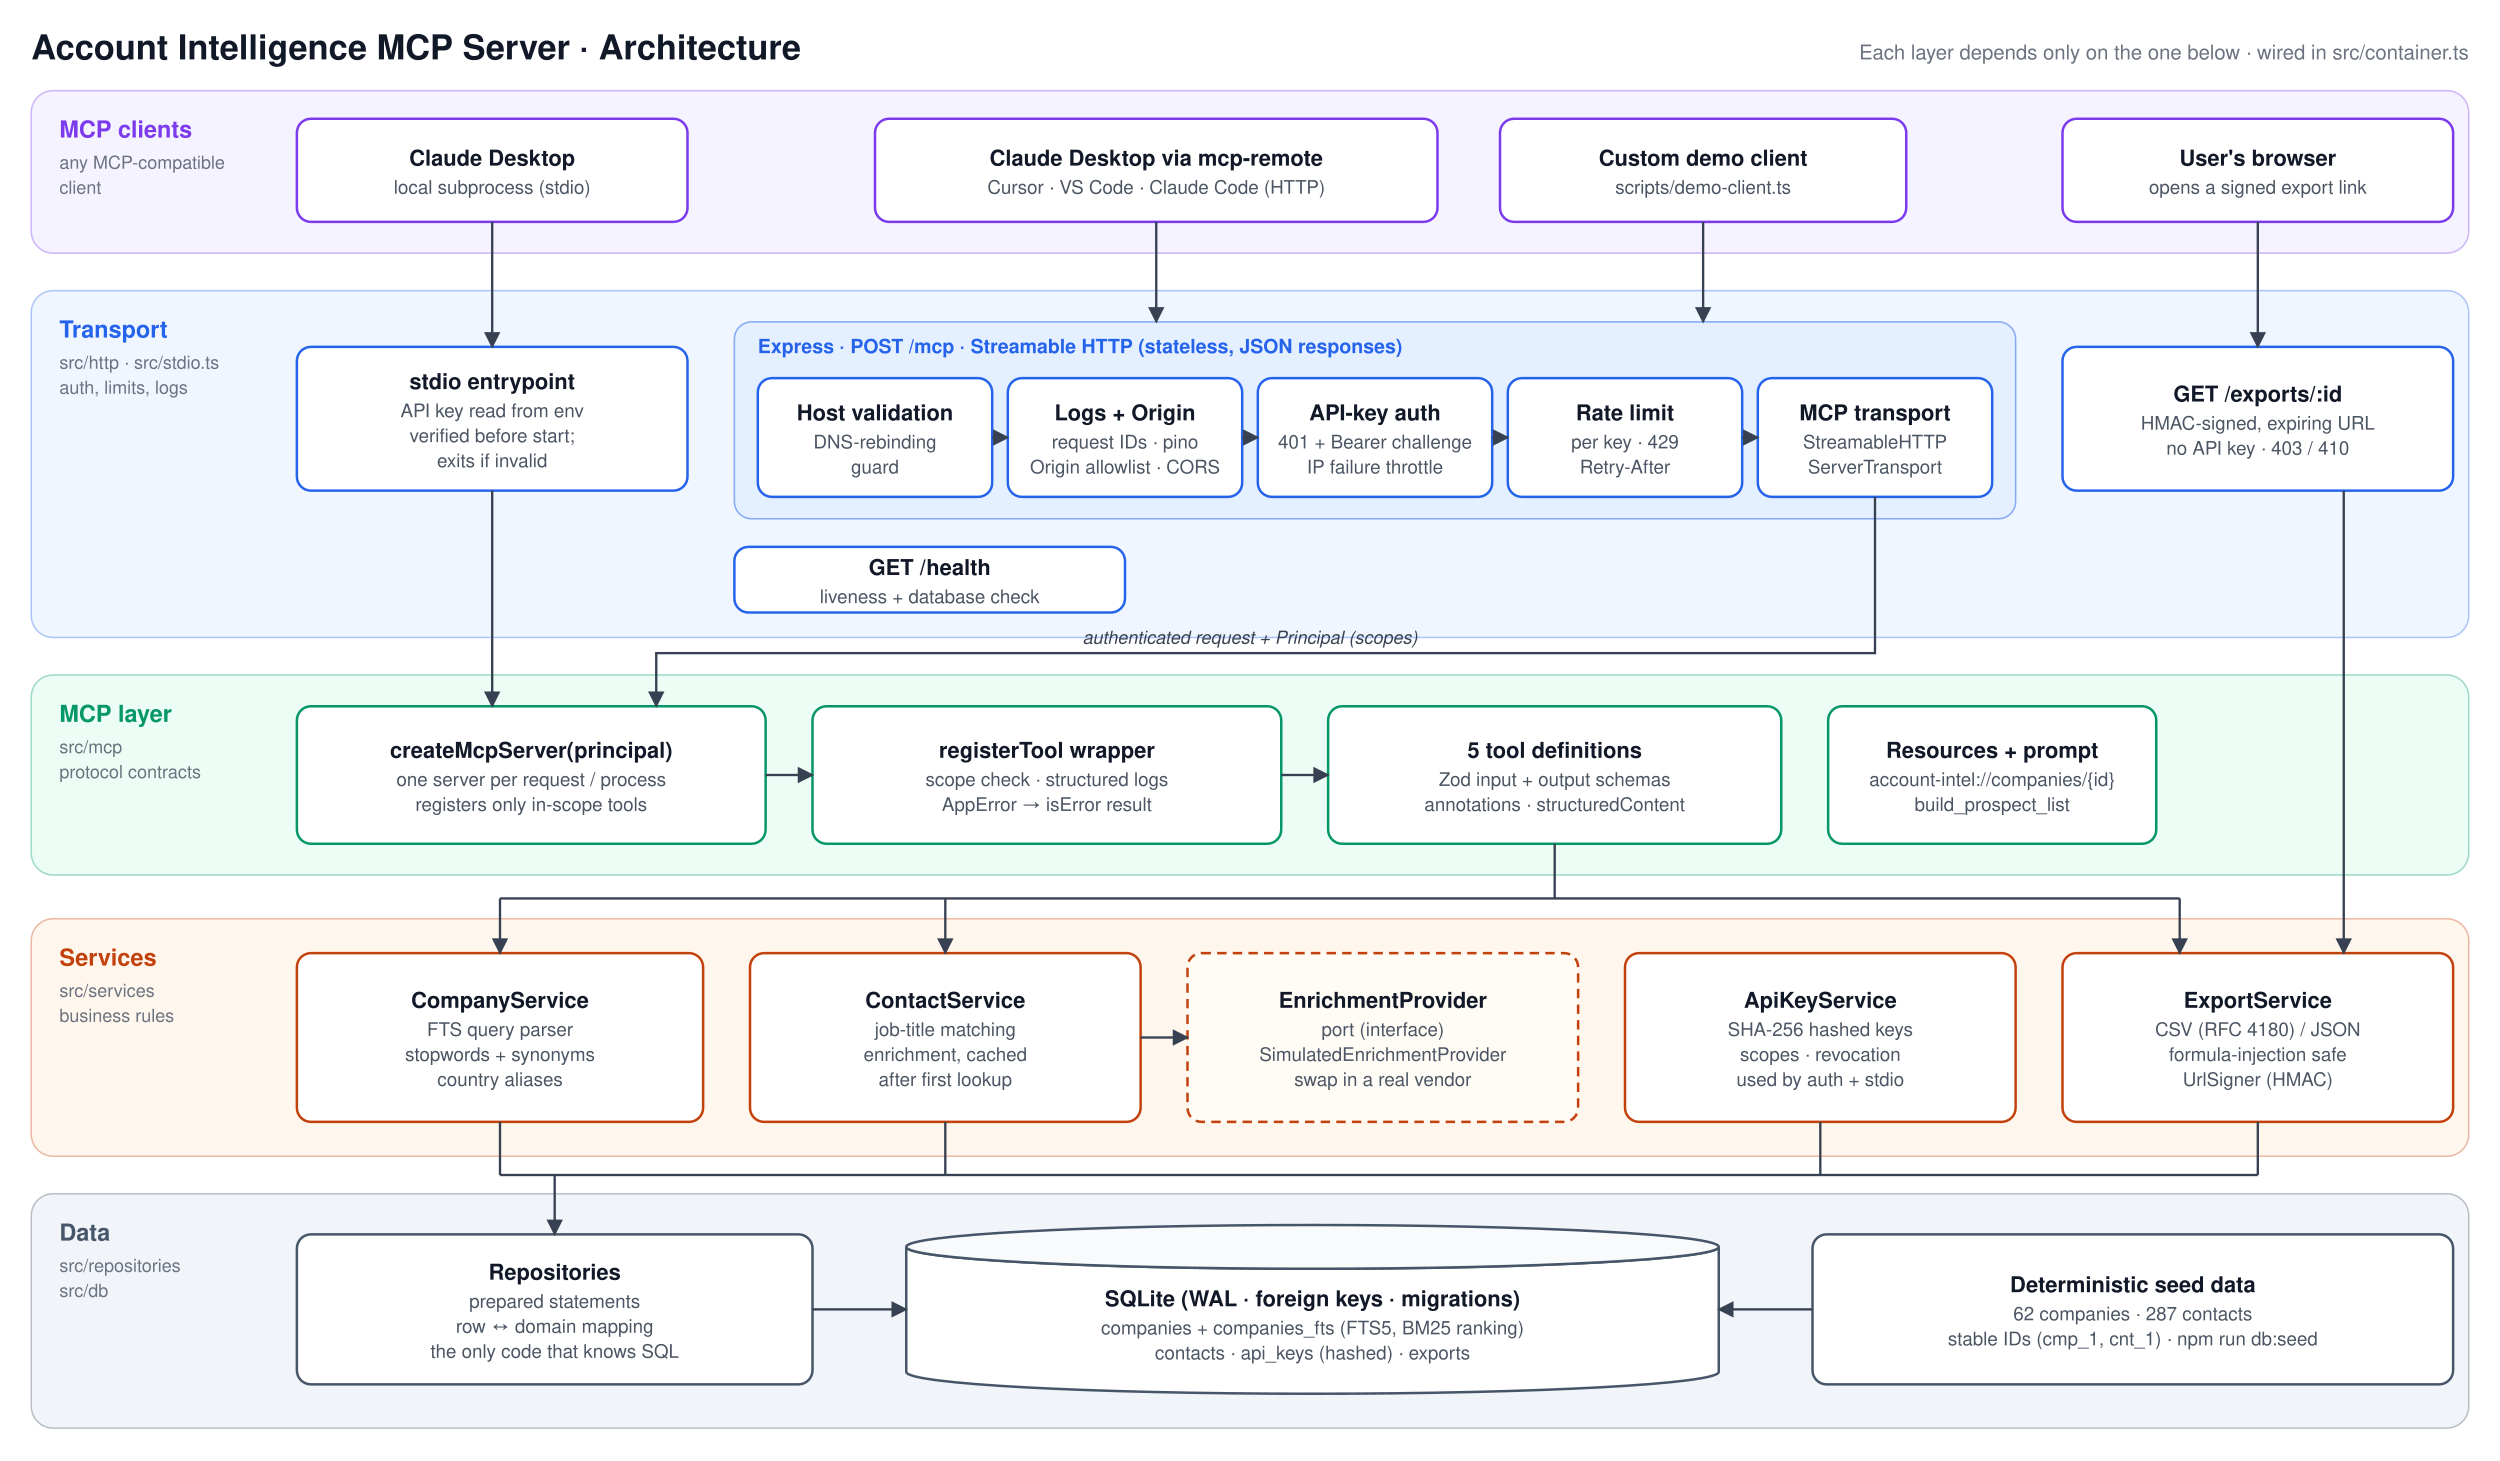
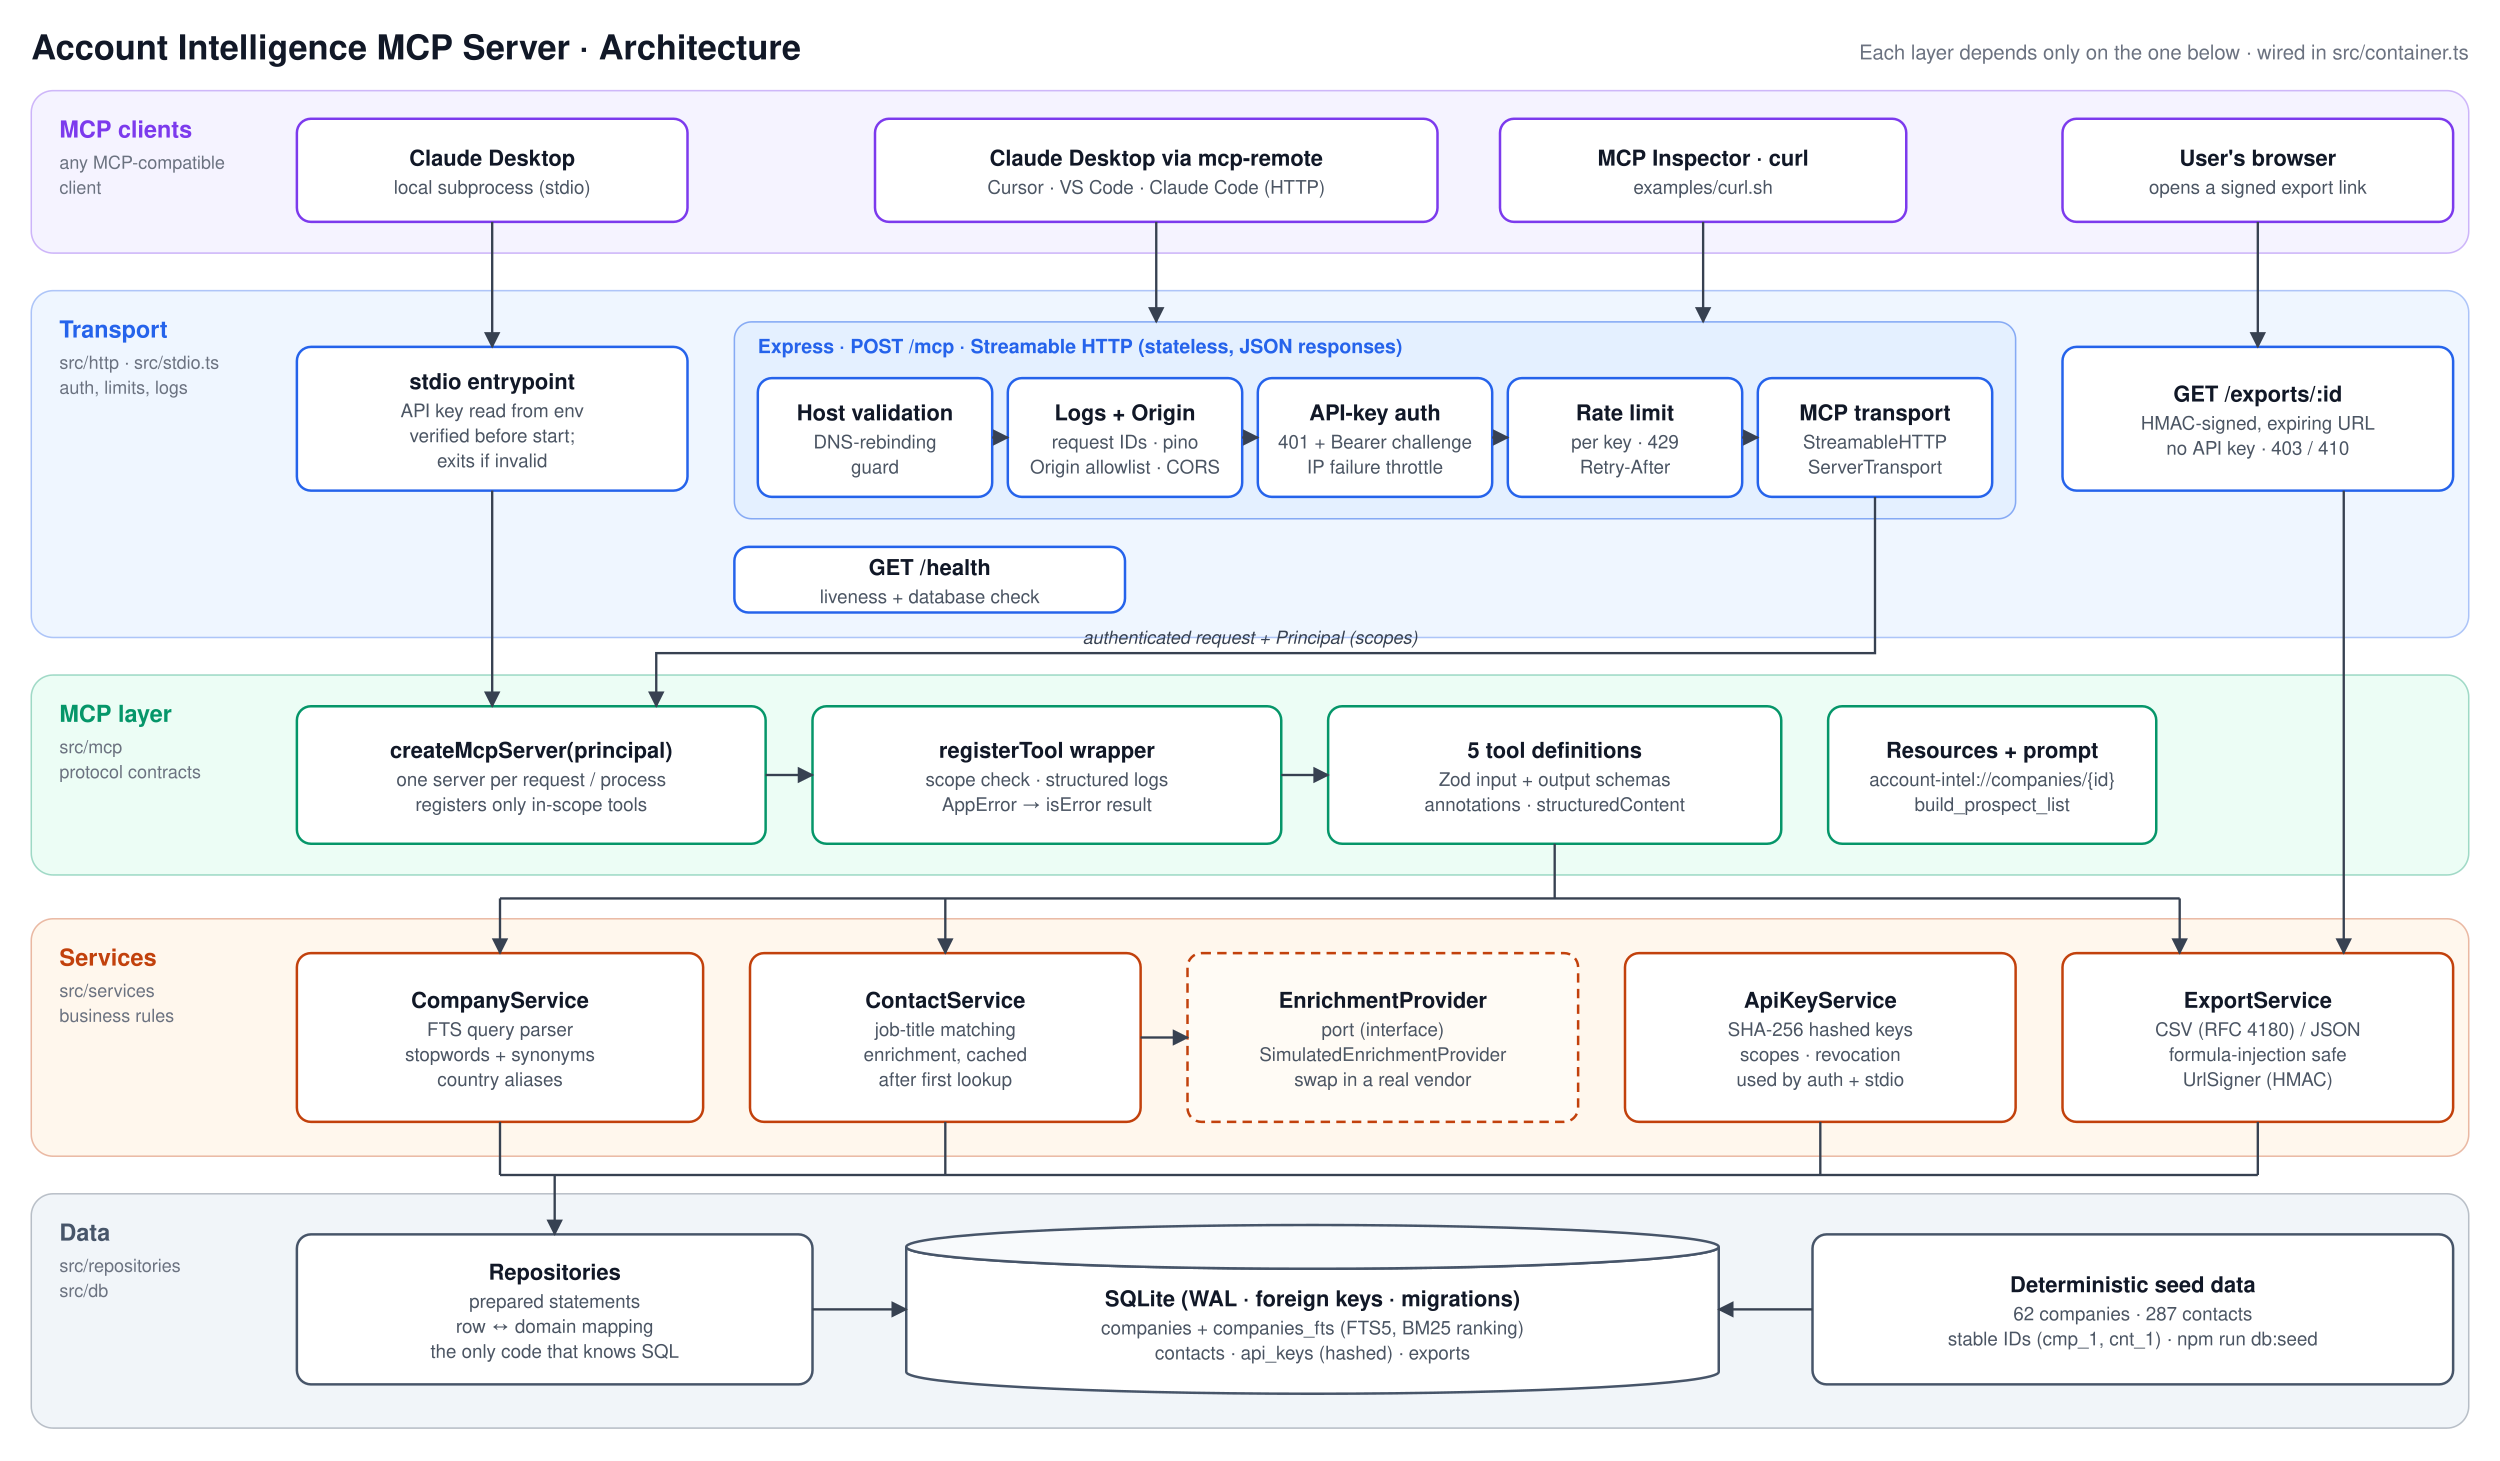
<svg xmlns="http://www.w3.org/2000/svg" width="1600" height="935" viewBox="0 0 1600 935" font-family="-apple-system, BlinkMacSystemFont, 'Segoe UI', Helvetica, Arial, sans-serif">
  <defs>
    <marker id="a" viewBox="0 0 10 10" refX="9" refY="5" markerWidth="7" markerHeight="7" orient="auto-start-reverse">
      <path d="M0 0 L10 5 L0 10 z" fill="#374151" />
    </marker>
    <style>
.title{font-size:22px;font-weight:700;fill:#111827} .subtitle{font-size:13px;fill:#6B7280}
.band{font-size:15px;font-weight:700} .bandsub{font-size:11.5px;fill:#6B7280}
.bt{font-size:14px;font-weight:650;fill:#111827} .bl{font-size:12px;fill:#4B5563}
.group{font-size:12.5px;font-weight:650} .el{font-size:11.5px;fill:#374151;font-style:italic}
</style>
  </defs>
  <rect width="1600" height="935" fill="#ffffff" />
  <text x="20" y="38" class="title">Account Intelligence MCP Server · Architecture</text>
  <text x="1580" y="38" class="subtitle" text-anchor="end">Each layer depends only on the one below · wired in src/container.ts</text>
  <rect x="20" y="58" width="1560" height="104" rx="14" fill="#F5F3FF" stroke="#7C3AED" stroke-opacity="0.35" />
  <text x="38" y="88" class="band" fill="#7C3AED">MCP clients</text>
  <text x="38" y="108" class="bandsub">any MCP-compatible</text>
  <text x="38" y="124" class="bandsub">client</text>
  <rect x="190" y="76" width="250" height="66" rx="9" fill="#ffffff" stroke="#7C3AED" stroke-width="1.6" />
  <text x="315.0" y="106.0" class="bt" text-anchor="middle">Claude Desktop</text>
  <text x="315.0" y="124.0" class="bl" text-anchor="middle">local subprocess (stdio)</text>
  <rect x="560" y="76" width="360" height="66" rx="9" fill="#ffffff" stroke="#7C3AED" stroke-width="1.6" />
  <text x="740.0" y="106.0" class="bt" text-anchor="middle">Claude Desktop via mcp-remote</text>
  <text x="740.0" y="124.0" class="bl" text-anchor="middle">Cursor · VS Code · Claude Code (HTTP)</text>
  <rect x="960" y="76" width="260" height="66" rx="9" fill="#ffffff" stroke="#7C3AED" stroke-width="1.6" />
-   <text x="1090.0" y="106.0" class="bt" text-anchor="middle">Custom demo client</text>
-   <text x="1090.0" y="124.0" class="bl" text-anchor="middle">scripts/demo-client.ts</text>
+   <text x="1090.0" y="106.0" class="bt" text-anchor="middle">MCP Inspector · curl</text>
+   <text x="1090.0" y="124.0" class="bl" text-anchor="middle">examples/curl.sh</text>
  <rect x="1320" y="76" width="250" height="66" rx="9" fill="#ffffff" stroke="#7C3AED" stroke-width="1.6" />
  <text x="1445.0" y="106.0" class="bt" text-anchor="middle">User's browser</text>
  <text x="1445.0" y="124.0" class="bl" text-anchor="middle">opens a signed export link</text>
  <rect x="20" y="186" width="1560" height="222" rx="14" fill="#EFF6FF" stroke="#2563EB" stroke-opacity="0.35" />
  <text x="38" y="216" class="band" fill="#2563EB">Transport</text>
  <text x="38" y="236" class="bandsub">src/http · src/stdio.ts</text>
  <text x="38" y="252" class="bandsub">auth, limits, logs</text>
  <rect x="190" y="222" width="250" height="92" rx="9" fill="#ffffff" stroke="#2563EB" stroke-width="1.6" />
  <text x="315.0" y="249.0" class="bt" text-anchor="middle">stdio entrypoint</text>
  <text x="315.0" y="267.0" class="bl" text-anchor="middle">API key read from env</text>
  <text x="315.0" y="283.0" class="bl" text-anchor="middle">verified before start;</text>
  <text x="315.0" y="299.0" class="bl" text-anchor="middle">exits if invalid</text>
  <rect x="470" y="206" width="820" height="126" rx="11" fill="#DBEAFE" fill-opacity="0.55" stroke="#2563EB" stroke-opacity="0.5" />
  <text x="485" y="226" class="group" fill="#2563EB">Express · POST /mcp · Streamable HTTP (stateless, JSON responses)</text>
  <rect x="485" y="242" width="150" height="76" rx="9" fill="#ffffff" stroke="#2563EB" stroke-width="1.6" />
  <text x="560.0" y="269.0" class="bt" text-anchor="middle">Host validation</text>
  <text x="560.0" y="287.0" class="bl" text-anchor="middle">DNS-rebinding</text>
  <text x="560.0" y="303.0" class="bl" text-anchor="middle">guard</text>
  <rect x="645" y="242" width="150" height="76" rx="9" fill="#ffffff" stroke="#2563EB" stroke-width="1.6" />
  <text x="720.0" y="269.0" class="bt" text-anchor="middle">Logs + Origin</text>
  <text x="720.0" y="287.0" class="bl" text-anchor="middle">request IDs · pino</text>
  <text x="720.0" y="303.0" class="bl" text-anchor="middle">Origin allowlist · CORS</text>
  <rect x="805" y="242" width="150" height="76" rx="9" fill="#ffffff" stroke="#2563EB" stroke-width="1.6" />
  <text x="880.0" y="269.0" class="bt" text-anchor="middle">API-key auth</text>
  <text x="880.0" y="287.0" class="bl" text-anchor="middle">401 + Bearer challenge</text>
  <text x="880.0" y="303.0" class="bl" text-anchor="middle">IP failure throttle</text>
  <rect x="965" y="242" width="150" height="76" rx="9" fill="#ffffff" stroke="#2563EB" stroke-width="1.6" />
  <text x="1040.0" y="269.0" class="bt" text-anchor="middle">Rate limit</text>
  <text x="1040.0" y="287.0" class="bl" text-anchor="middle">per key · 429</text>
  <text x="1040.0" y="303.0" class="bl" text-anchor="middle">Retry-After</text>
  <rect x="1125" y="242" width="150" height="76" rx="9" fill="#ffffff" stroke="#2563EB" stroke-width="1.6" />
  <text x="1200.0" y="269.0" class="bt" text-anchor="middle">MCP transport</text>
  <text x="1200.0" y="287.0" class="bl" text-anchor="middle">StreamableHTTP</text>
  <text x="1200.0" y="303.0" class="bl" text-anchor="middle">ServerTransport</text>
  <path d="M635 280 H645" fill="none" stroke="#374151" stroke-width="1.5" marker-end="url(#a)" />
  <path d="M795 280 H805" fill="none" stroke="#374151" stroke-width="1.5" marker-end="url(#a)" />
  <path d="M955 280 H965" fill="none" stroke="#374151" stroke-width="1.5" marker-end="url(#a)" />
  <path d="M1115 280 H1125" fill="none" stroke="#374151" stroke-width="1.5" marker-end="url(#a)" />
  <rect x="470" y="350" width="250" height="42" rx="9" fill="#ffffff" stroke="#2563EB" stroke-width="1.6" />
  <text x="595.0" y="368.0" class="bt" text-anchor="middle">GET /health</text>
  <text x="595.0" y="386.0" class="bl" text-anchor="middle">liveness + database check</text>
  <rect x="1320" y="222" width="250" height="92" rx="9" fill="#ffffff" stroke="#2563EB" stroke-width="1.6" />
  <text x="1445.0" y="257.0" class="bt" text-anchor="middle">GET /exports/:id</text>
  <text x="1445.0" y="275.0" class="bl" text-anchor="middle">HMAC-signed, expiring URL</text>
  <text x="1445.0" y="291.0" class="bl" text-anchor="middle">no API key · 403 / 410</text>
  <path d="M315 142 V222" fill="none" stroke="#374151" stroke-width="1.5" marker-end="url(#a)" />
  <path d="M740 142 V206" fill="none" stroke="#374151" stroke-width="1.5" marker-end="url(#a)" />
  <path d="M1090 142 V206" fill="none" stroke="#374151" stroke-width="1.5" marker-end="url(#a)" />
  <path d="M1445 142 V222" fill="none" stroke="#374151" stroke-width="1.5" marker-end="url(#a)" />
  <rect x="20" y="432" width="1560" height="128" rx="14" fill="#ECFDF5" stroke="#059669" stroke-opacity="0.35" />
  <text x="38" y="462" class="band" fill="#059669">MCP layer</text>
  <text x="38" y="482" class="bandsub">src/mcp</text>
  <text x="38" y="498" class="bandsub">protocol contracts</text>
  <rect x="190" y="452" width="300" height="88" rx="9" fill="#ffffff" stroke="#059669" stroke-width="1.6" />
  <text x="340.0" y="485.0" class="bt" text-anchor="middle">createMcpServer(principal)</text>
  <text x="340.0" y="503.0" class="bl" text-anchor="middle">one server per request / process</text>
  <text x="340.0" y="519.0" class="bl" text-anchor="middle">registers only in-scope tools</text>
  <rect x="520" y="452" width="300" height="88" rx="9" fill="#ffffff" stroke="#059669" stroke-width="1.6" />
  <text x="670.0" y="485.0" class="bt" text-anchor="middle">registerTool wrapper</text>
  <text x="670.0" y="503.0" class="bl" text-anchor="middle">scope check · structured logs</text>
  <text x="670.0" y="519.0" class="bl" text-anchor="middle">AppError → isError result</text>
  <rect x="850" y="452" width="290" height="88" rx="9" fill="#ffffff" stroke="#059669" stroke-width="1.6" />
  <text x="995.0" y="485.0" class="bt" text-anchor="middle">5 tool definitions</text>
  <text x="995.0" y="503.0" class="bl" text-anchor="middle">Zod input + output schemas</text>
  <text x="995.0" y="519.0" class="bl" text-anchor="middle">annotations · structuredContent</text>
  <rect x="1170" y="452" width="210" height="88" rx="9" fill="#ffffff" stroke="#059669" stroke-width="1.6" />
  <text x="1275.0" y="485.0" class="bt" text-anchor="middle">Resources + prompt</text>
  <text x="1275.0" y="503.0" class="bl" text-anchor="middle">account-intel://companies/{id}</text>
  <text x="1275.0" y="519.0" class="bl" text-anchor="middle">build_prospect_list</text>
  <path d="M315 314 V452" fill="none" stroke="#374151" stroke-width="1.5" marker-end="url(#a)" />
  <path d="M1200 318 V418 H420 V452" fill="none" stroke="#374151" stroke-width="1.5" marker-end="url(#a)" />
  <text x="800" y="412" class="el" text-anchor="middle">authenticated request + Principal (scopes)</text>
  <path d="M490 496 H520" fill="none" stroke="#374151" stroke-width="1.5" marker-end="url(#a)" />
  <path d="M820 496 H850" fill="none" stroke="#374151" stroke-width="1.5" marker-end="url(#a)" />
  <rect x="20" y="588" width="1560" height="152" rx="14" fill="#FFF7ED" stroke="#C2410C" stroke-opacity="0.35" />
  <text x="38" y="618" class="band" fill="#C2410C">Services</text>
  <text x="38" y="638" class="bandsub">src/services</text>
  <text x="38" y="654" class="bandsub">business rules</text>
  <rect x="190" y="610" width="260" height="108" rx="9" fill="#ffffff" stroke="#C2410C" stroke-width="1.6" />
  <text x="320.0" y="645.0" class="bt" text-anchor="middle">CompanyService</text>
  <text x="320.0" y="663.0" class="bl" text-anchor="middle">FTS query parser</text>
  <text x="320.0" y="679.0" class="bl" text-anchor="middle">stopwords + synonyms</text>
  <text x="320.0" y="695.0" class="bl" text-anchor="middle">country aliases</text>
  <rect x="480" y="610" width="250" height="108" rx="9" fill="#ffffff" stroke="#C2410C" stroke-width="1.6" />
  <text x="605.0" y="645.0" class="bt" text-anchor="middle">ContactService</text>
  <text x="605.0" y="663.0" class="bl" text-anchor="middle">job-title matching</text>
  <text x="605.0" y="679.0" class="bl" text-anchor="middle">enrichment, cached</text>
  <text x="605.0" y="695.0" class="bl" text-anchor="middle">after first lookup</text>
  <rect x="760" y="610" width="250" height="108" rx="9" fill="#FFFBF5" stroke="#C2410C" stroke-width="1.6" stroke-dasharray="6 4" />
  <text x="885.0" y="645.0" class="bt" text-anchor="middle">EnrichmentProvider</text>
  <text x="885.0" y="663.0" class="bl" text-anchor="middle">port (interface)</text>
  <text x="885.0" y="679.0" class="bl" text-anchor="middle">SimulatedEnrichmentProvider</text>
  <text x="885.0" y="695.0" class="bl" text-anchor="middle">swap in a real vendor</text>
  <rect x="1040" y="610" width="250" height="108" rx="9" fill="#ffffff" stroke="#C2410C" stroke-width="1.6" />
  <text x="1165.0" y="645.0" class="bt" text-anchor="middle">ApiKeyService</text>
  <text x="1165.0" y="663.0" class="bl" text-anchor="middle">SHA-256 hashed keys</text>
  <text x="1165.0" y="679.0" class="bl" text-anchor="middle">scopes · revocation</text>
  <text x="1165.0" y="695.0" class="bl" text-anchor="middle">used by auth + stdio</text>
  <rect x="1320" y="610" width="250" height="108" rx="9" fill="#ffffff" stroke="#C2410C" stroke-width="1.6" />
  <text x="1445.0" y="645.0" class="bt" text-anchor="middle">ExportService</text>
  <text x="1445.0" y="663.0" class="bl" text-anchor="middle">CSV (RFC 4180) / JSON</text>
  <text x="1445.0" y="679.0" class="bl" text-anchor="middle">formula-injection safe</text>
  <text x="1445.0" y="695.0" class="bl" text-anchor="middle">UrlSigner (HMAC)</text>
  <path d="M995 540 V575" fill="none" stroke="#374151" stroke-width="1.5" />
  <path d="M320 575 H1395" fill="none" stroke="#374151" stroke-width="1.5" />
  <path d="M320 575 V610" fill="none" stroke="#374151" stroke-width="1.5" marker-end="url(#a)" />
  <path d="M605 575 V610" fill="none" stroke="#374151" stroke-width="1.5" marker-end="url(#a)" />
  <path d="M1395 575 V610" fill="none" stroke="#374151" stroke-width="1.5" marker-end="url(#a)" />
  <path d="M730 664 H760" fill="none" stroke="#374151" stroke-width="1.5" marker-end="url(#a)" />
  <path d="M1500 314 V610" fill="none" stroke="#374151" stroke-width="1.5" marker-end="url(#a)" />
  <rect x="20" y="764" width="1560" height="150" rx="14" fill="#F1F5F9" stroke="#475569" stroke-opacity="0.35" />
  <text x="38" y="794" class="band" fill="#475569">Data</text>
  <text x="38" y="814" class="bandsub">src/repositories</text>
  <text x="38" y="830" class="bandsub">src/db</text>
  <rect x="190" y="790" width="330" height="96" rx="9" fill="#ffffff" stroke="#475569" stroke-width="1.6" />
  <text x="355.0" y="819.0" class="bt" text-anchor="middle">Repositories</text>
  <text x="355.0" y="837.0" class="bl" text-anchor="middle">prepared statements</text>
  <text x="355.0" y="853.0" class="bl" text-anchor="middle">row ↔ domain mapping</text>
  <text x="355.0" y="869.0" class="bl" text-anchor="middle">the only code that knows SQL</text>
  <path d="M580 798 a260.0 14 0 0 0 520 0 V878 a260.0 14 0 0 1 -520 0 Z" fill="#ffffff" stroke="#475569" stroke-width="1.6" />
  <ellipse cx="840.0" cy="798" rx="260.0" ry="14" fill="#F8FAFC" stroke="#475569" stroke-width="1.6" />
  <text x="840.0" y="836" class="bt" text-anchor="middle">SQLite (WAL · foreign keys · migrations)</text>
  <text x="840.0" y="854" class="bl" text-anchor="middle">companies + companies_fts (FTS5, BM25 ranking)</text>
  <text x="840.0" y="870" class="bl" text-anchor="middle">contacts · api_keys (hashed) · exports</text>
  <rect x="1160" y="790" width="410" height="96" rx="9" fill="#ffffff" stroke="#475569" stroke-width="1.6" />
  <text x="1365.0" y="827.0" class="bt" text-anchor="middle">Deterministic seed data</text>
  <text x="1365.0" y="845.0" class="bl" text-anchor="middle">62 companies · 287 contacts</text>
  <text x="1365.0" y="861.0" class="bl" text-anchor="middle">stable IDs (cmp_1, cnt_1) · npm run db:seed</text>
  <path d="M320 718 V752" fill="none" stroke="#374151" stroke-width="1.5" />
  <path d="M605 718 V752" fill="none" stroke="#374151" stroke-width="1.5" />
  <path d="M1165 718 V752" fill="none" stroke="#374151" stroke-width="1.5" />
  <path d="M1445 718 V752" fill="none" stroke="#374151" stroke-width="1.5" />
  <path d="M320 752 H1445" fill="none" stroke="#374151" stroke-width="1.5" />
  <path d="M355 752 V790" fill="none" stroke="#374151" stroke-width="1.5" marker-end="url(#a)" />
  <path d="M520 838 H580" fill="none" stroke="#374151" stroke-width="1.5" marker-end="url(#a)" />
  <path d="M1160 838 H1100" fill="none" stroke="#374151" stroke-width="1.5" marker-end="url(#a)" />
</svg>
